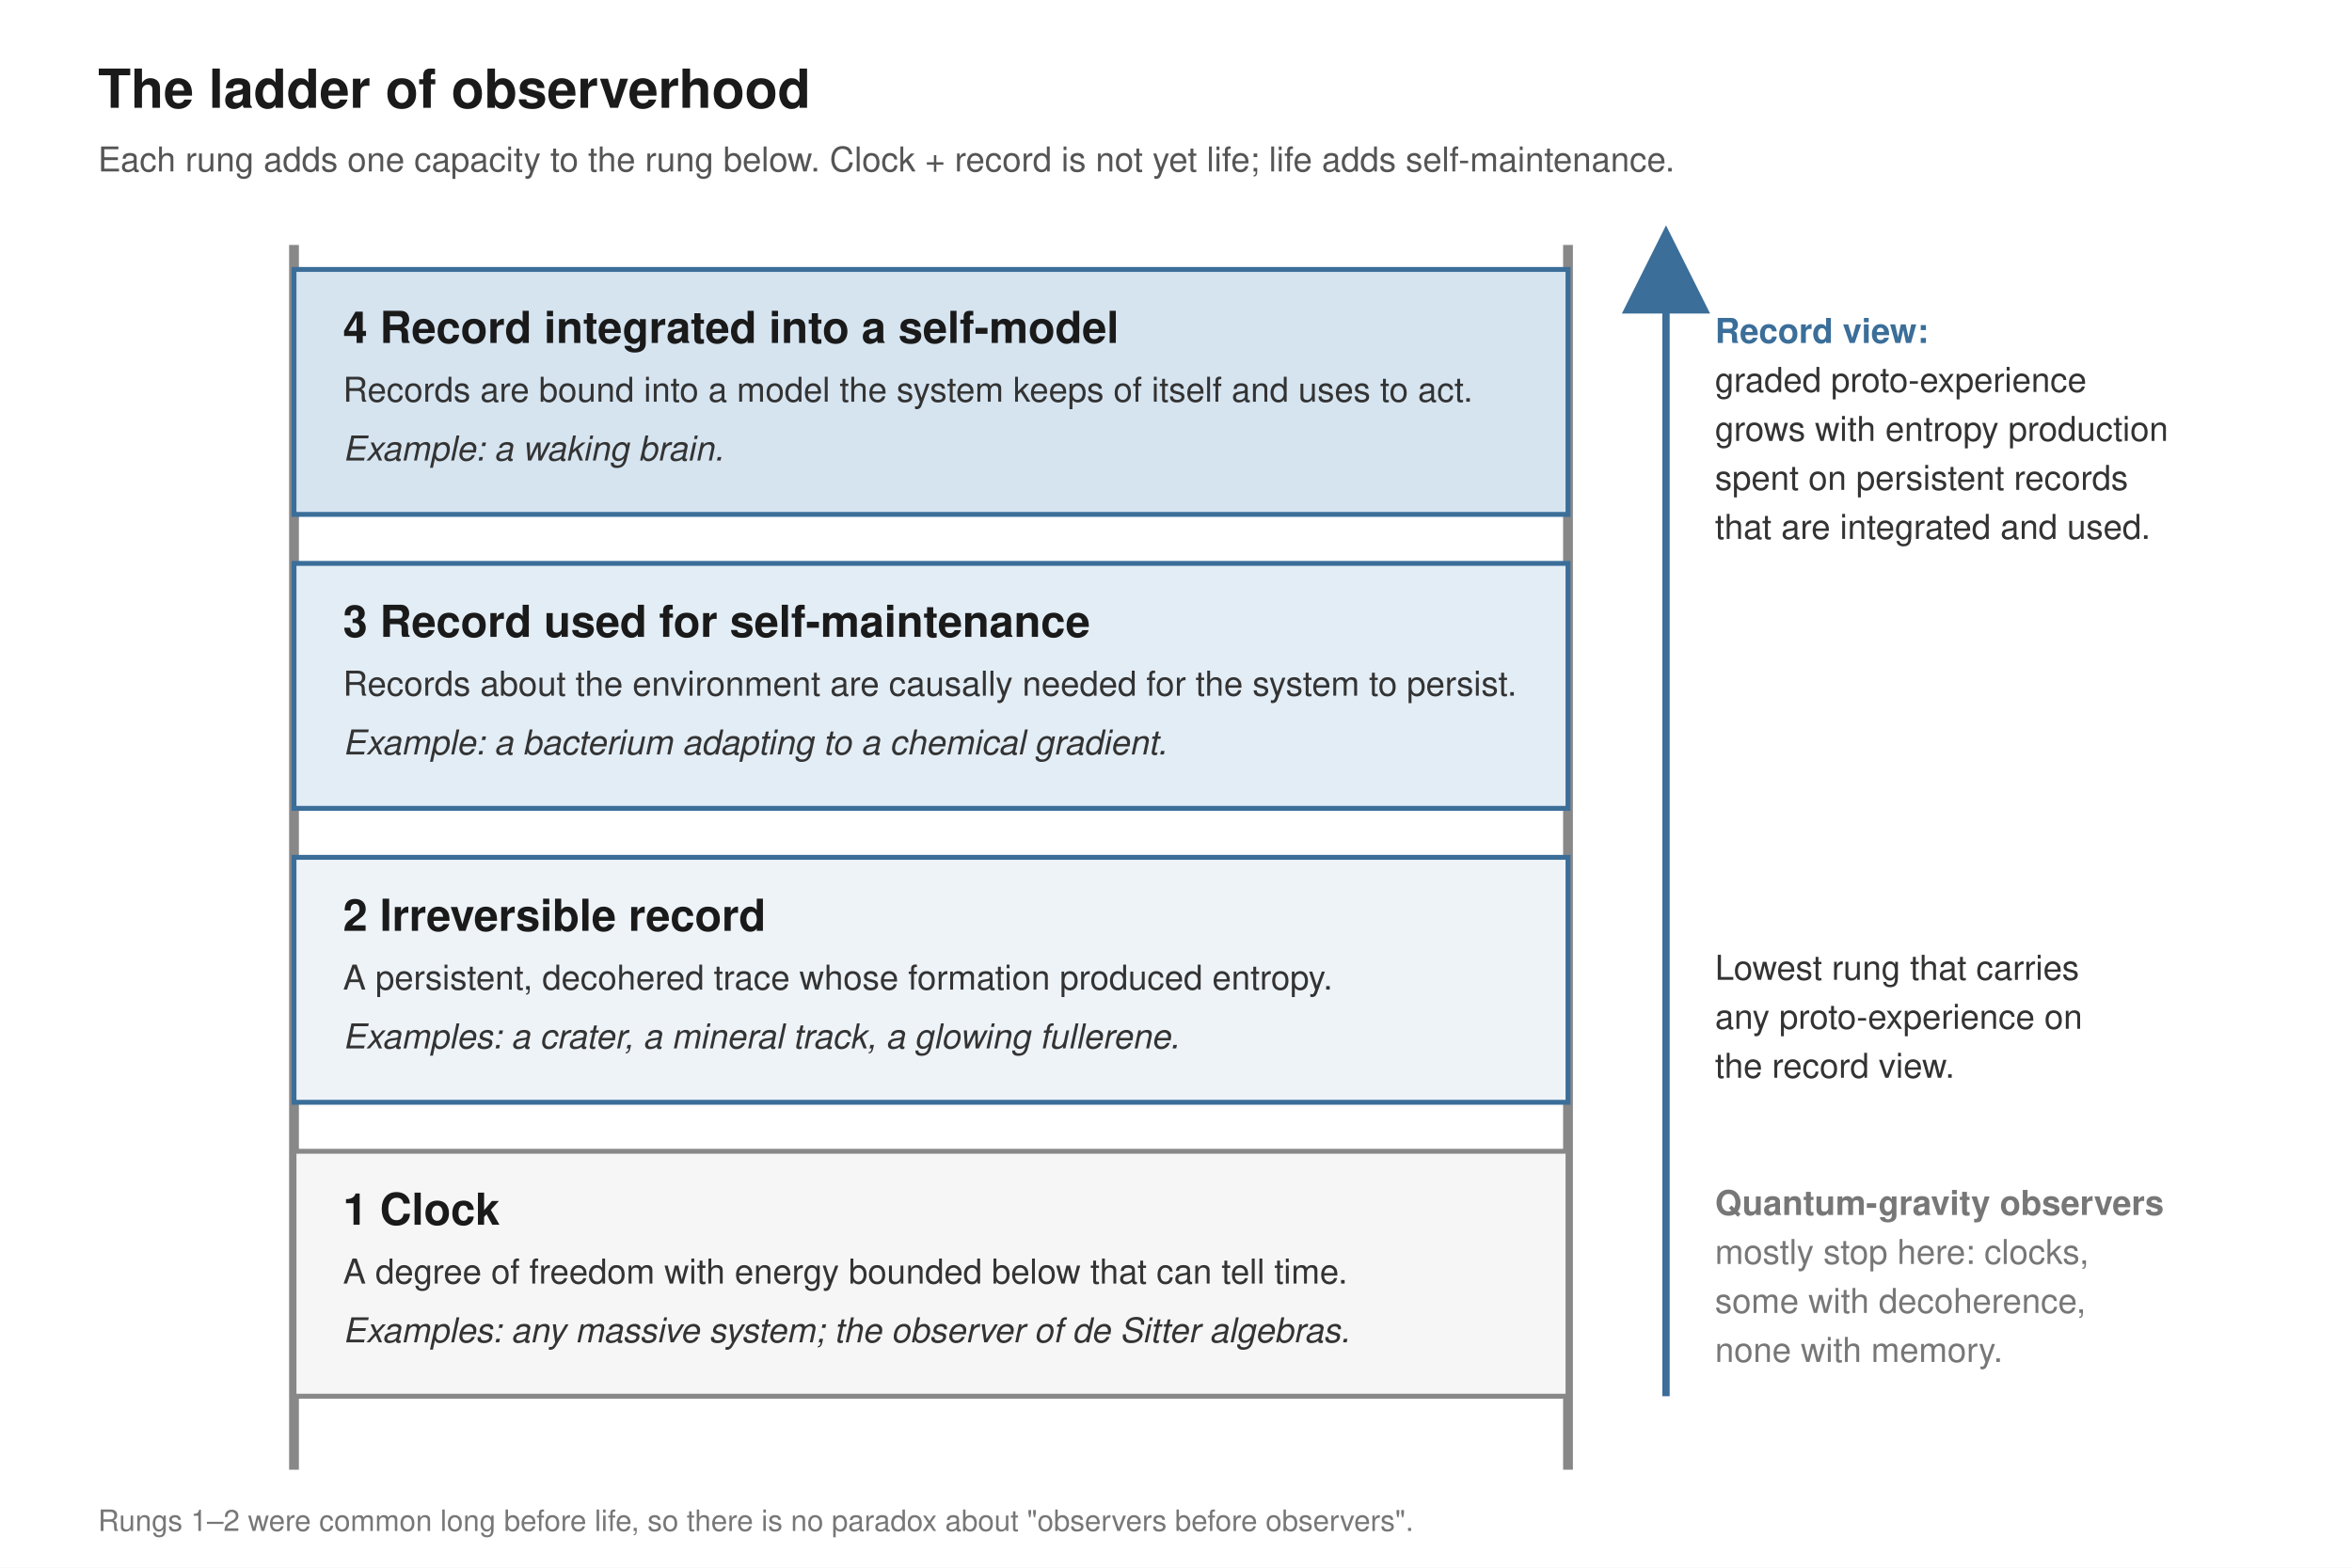
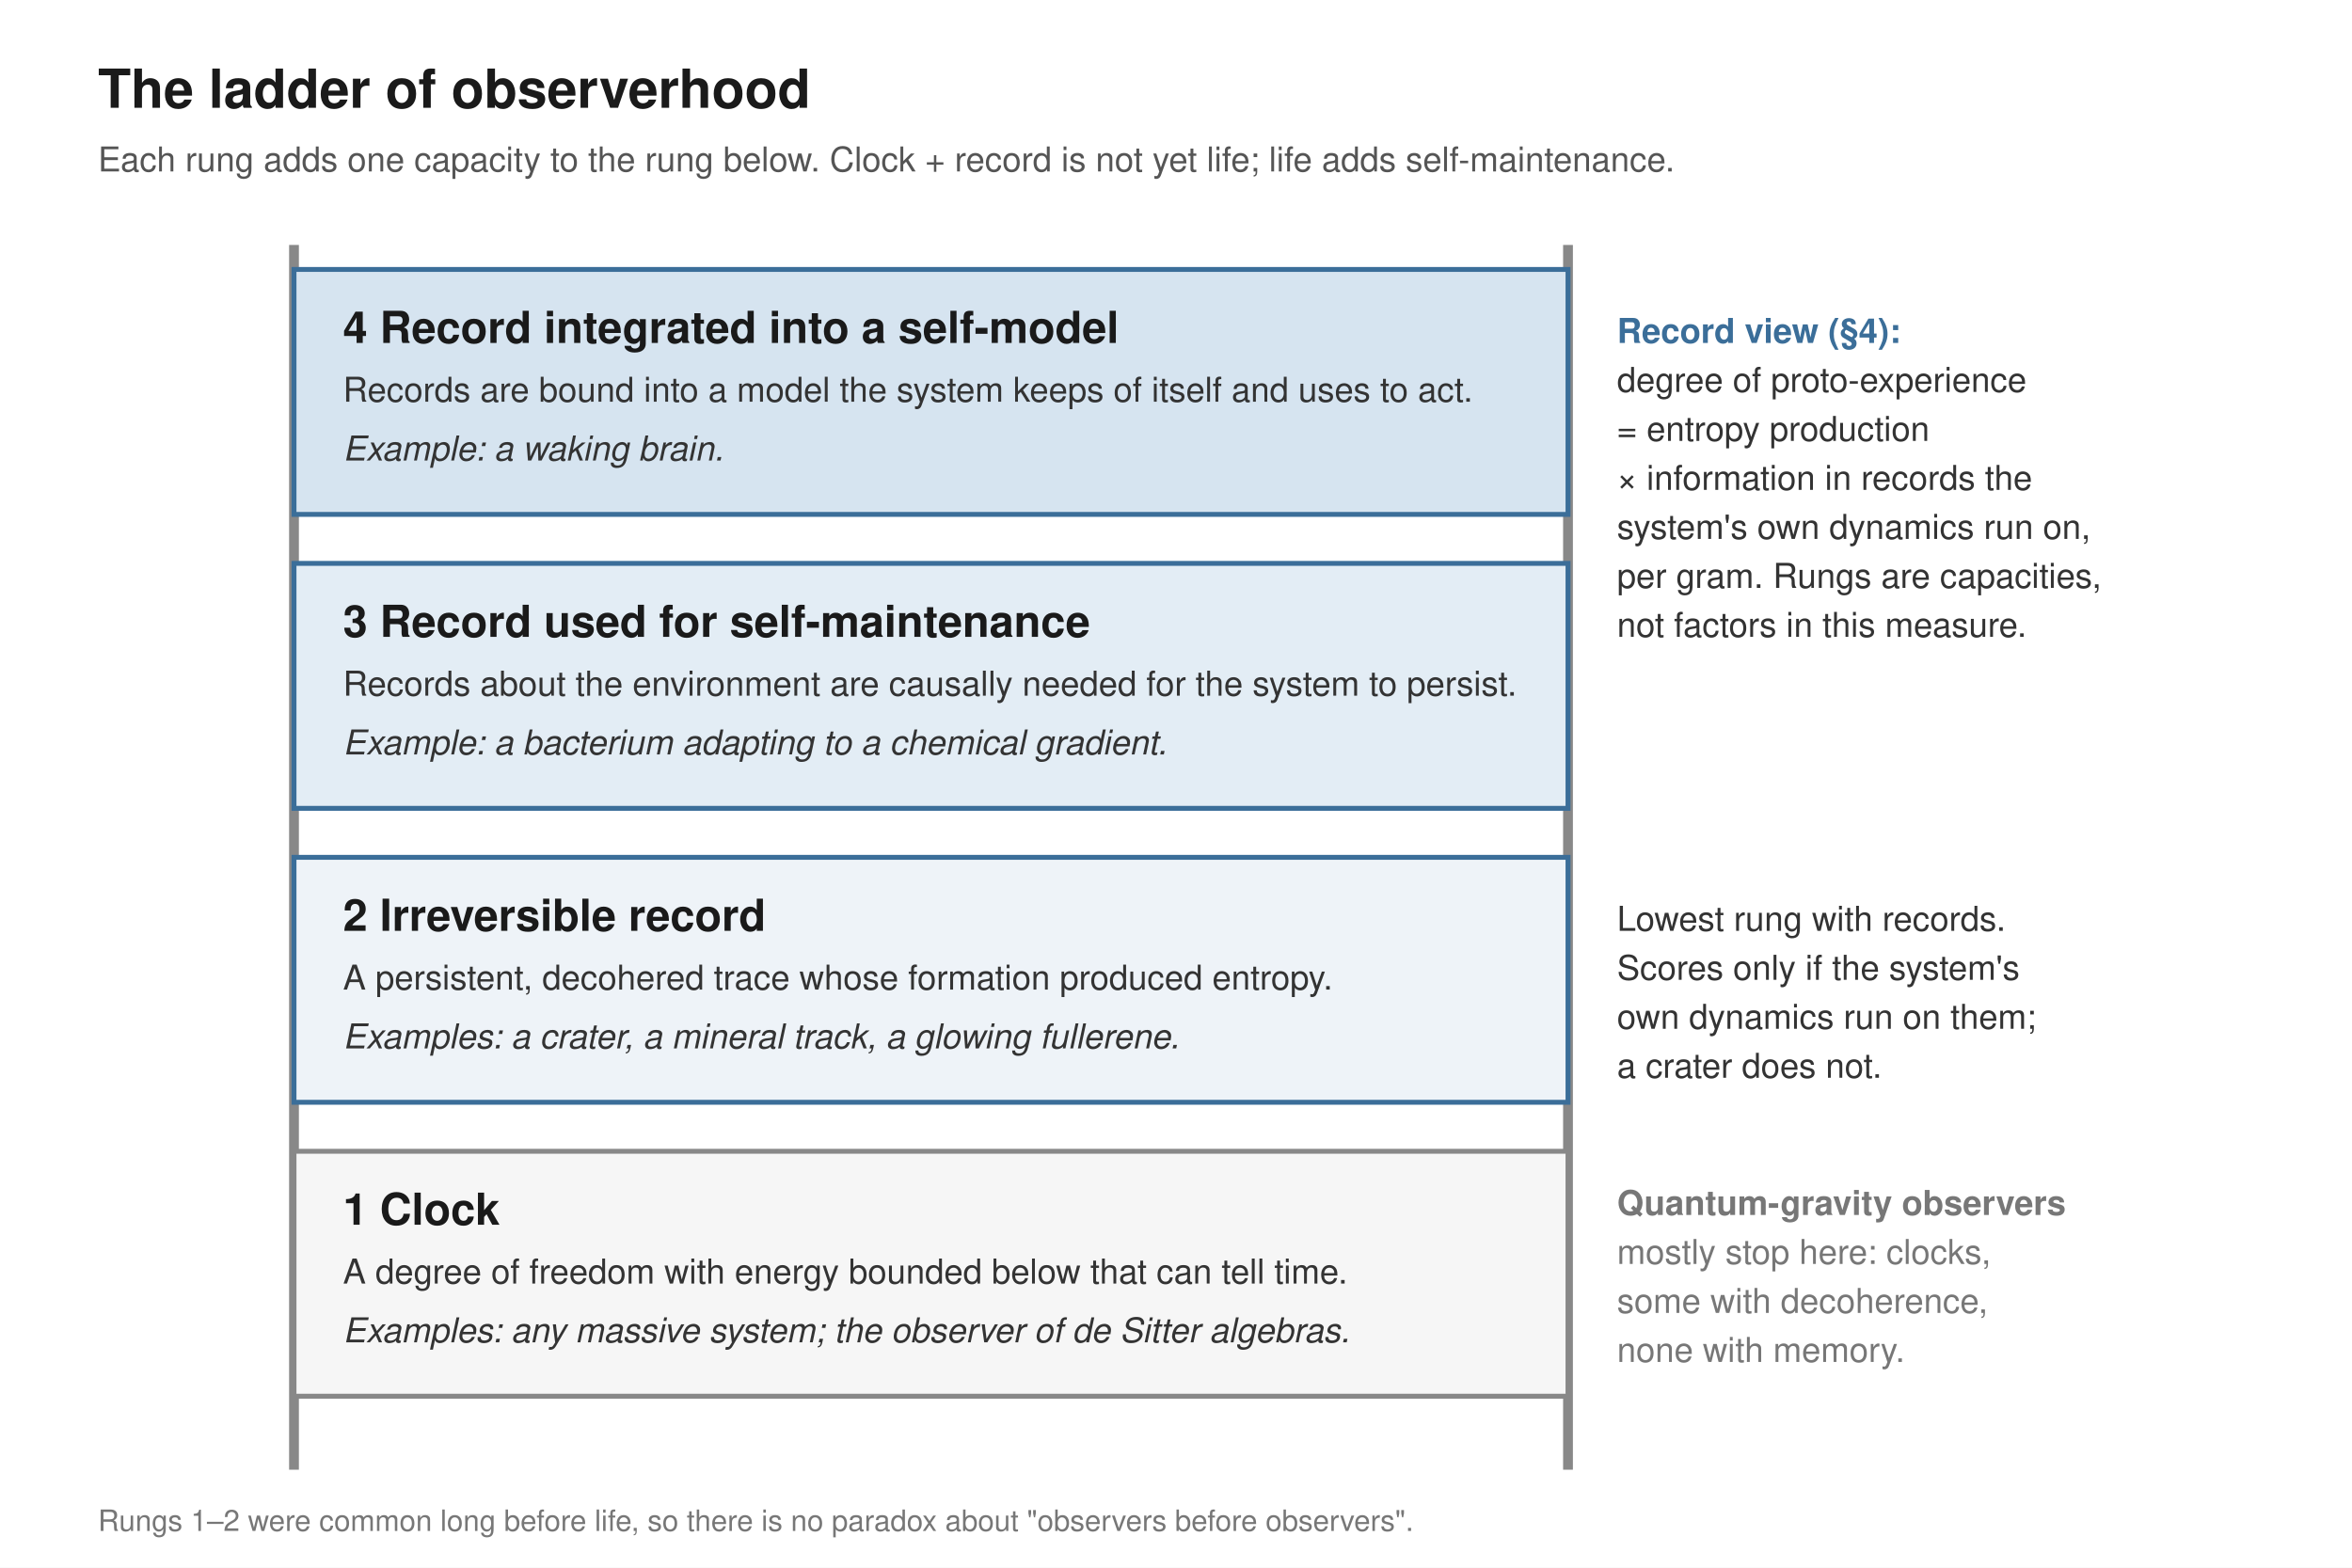
<svg xmlns="http://www.w3.org/2000/svg" width="960" height="640" viewBox="0 0 960 640" font-family="Helvetica, Arial, sans-serif">
  <rect width="960" height="640" fill="#ffffff" />
  <text x="40" y="44" font-size="22" font-weight="bold" fill="#1a1a1a">The ladder of observerhood</text>
  <text x="40" y="70" font-size="14" fill="#555555">Each rung adds one capacity to the rung below. Clock + record is not yet life; life adds self-maintenance.</text>
  <line x1="120" y1="100" x2="120" y2="600" stroke="#888888" stroke-width="4" />
  <line x1="640" y1="100" x2="640" y2="600" stroke="#888888" stroke-width="4" />
  <rect x="120" y="110" width="520" height="100" fill="#d6e4f0" stroke="#3b6e99" stroke-width="2" />
  <text x="140" y="140" font-size="18" font-weight="bold" fill="#1a1a1a">4  Record integrated into a self-model</text>
  <text x="140" y="164" font-size="14" fill="#333333">Records are bound into a model the system keeps of itself and uses to act.</text>
  <text x="140" y="188" font-size="14" font-style="italic" fill="#333333">Example: a waking brain.</text>
  <rect x="120" y="230" width="520" height="100" fill="#e3edf5" stroke="#3b6e99" stroke-width="2" />
  <text x="140" y="260" font-size="18" font-weight="bold" fill="#1a1a1a">3  Record used for self-maintenance</text>
  <text x="140" y="284" font-size="14" fill="#333333">Records about the environment are causally needed for the system to persist.</text>
  <text x="140" y="308" font-size="14" font-style="italic" fill="#333333">Example: a bacterium adapting to a chemical gradient.</text>
  <rect x="120" y="350" width="520" height="100" fill="#eef3f8" stroke="#3b6e99" stroke-width="2" />
  <text x="140" y="380" font-size="18" font-weight="bold" fill="#1a1a1a">2  Irreversible record</text>
  <text x="140" y="404" font-size="14" fill="#333333">A persistent, decohered trace whose formation produced entropy.</text>
  <text x="140" y="428" font-size="14" font-style="italic" fill="#333333">Examples: a crater, a mineral track, a glowing fullerene.</text>
  <rect x="120" y="470" width="520" height="100" fill="#f6f6f6" stroke="#888888" stroke-width="2" />
  <text x="140" y="500" font-size="18" font-weight="bold" fill="#1a1a1a">1  Clock</text>
  <text x="140" y="524" font-size="14" fill="#333333">A degree of freedom with energy bounded below that can tell time.</text>
  <text x="140" y="548" font-size="14" font-style="italic" fill="#333333">Examples: any massive system; the observer of de Sitter algebras.</text>
-   <line x1="680" y1="570" x2="680" y2="110" stroke="#3b6e99" stroke-width="3" marker-end="url(#arrow)" />
-   <defs>
-     <marker id="arrow" markerWidth="12" markerHeight="12" refX="6" refY="6" orient="auto">
-       <path d="M0,0 L12,6 L0,12 z" fill="#3b6e99" />
-     </marker>
-   </defs>
-   <text x="700" y="140" font-size="14" font-weight="bold" fill="#3b6e99">Record view:</text>
-   <text x="700" y="160" font-size="14" fill="#333333">graded proto-experience</text>
-   <text x="700" y="180" font-size="14" fill="#333333">grows with entropy production</text>
-   <text x="700" y="200" font-size="14" fill="#333333">spent on persistent records</text>
-   <text x="700" y="220" font-size="14" fill="#333333">that are integrated and used.</text>
-   <text x="700" y="400" font-size="14" fill="#333333">Lowest rung that carries</text>
-   <text x="700" y="420" font-size="14" fill="#333333">any proto-experience on</text>
-   <text x="700" y="440" font-size="14" fill="#333333">the record view.</text>
-   <text x="700" y="496" font-size="14" font-weight="bold" fill="#777777">Quantum-gravity observers</text>
-   <text x="700" y="516" font-size="14" fill="#777777">mostly stop here: clocks,</text>
-   <text x="700" y="536" font-size="14" fill="#777777">some with decoherence,</text>
-   <text x="700" y="556" font-size="14" fill="#777777">none with memory.</text>
+   <text x="660" y="140" font-size="14" font-weight="bold" fill="#3b6e99">Record view (§4):</text>
+   <text x="660" y="160" font-size="14" fill="#333333">degree of proto-experience</text>
+   <text x="660" y="180" font-size="14" fill="#333333">= entropy production</text>
+   <text x="660" y="200" font-size="14" fill="#333333">× information in records the</text>
+   <text x="660" y="220" font-size="14" fill="#333333">system's own dynamics run on,</text>
+   <text x="660" y="240" font-size="14" fill="#333333">per gram. Rungs are capacities,</text>
+   <text x="660" y="260" font-size="14" fill="#333333">not factors in this measure.</text>
+   <text x="660" y="380" font-size="14" fill="#333333">Lowest rung with records.</text>
+   <text x="660" y="400" font-size="14" fill="#333333">Scores only if the system's</text>
+   <text x="660" y="420" font-size="14" fill="#333333">own dynamics run on them;</text>
+   <text x="660" y="440" font-size="14" fill="#333333">a crater does not.</text>
+   <text x="660" y="496" font-size="14" font-weight="bold" fill="#777777">Quantum-gravity observers</text>
+   <text x="660" y="516" font-size="14" fill="#777777">mostly stop here: clocks,</text>
+   <text x="660" y="536" font-size="14" fill="#777777">some with decoherence,</text>
+   <text x="660" y="556" font-size="14" fill="#777777">none with memory.</text>
  <text x="40" y="625" font-size="12" fill="#777777">Rungs 1–2 were common long before life, so there is no paradox about "observers before observers".</text>
</svg>
